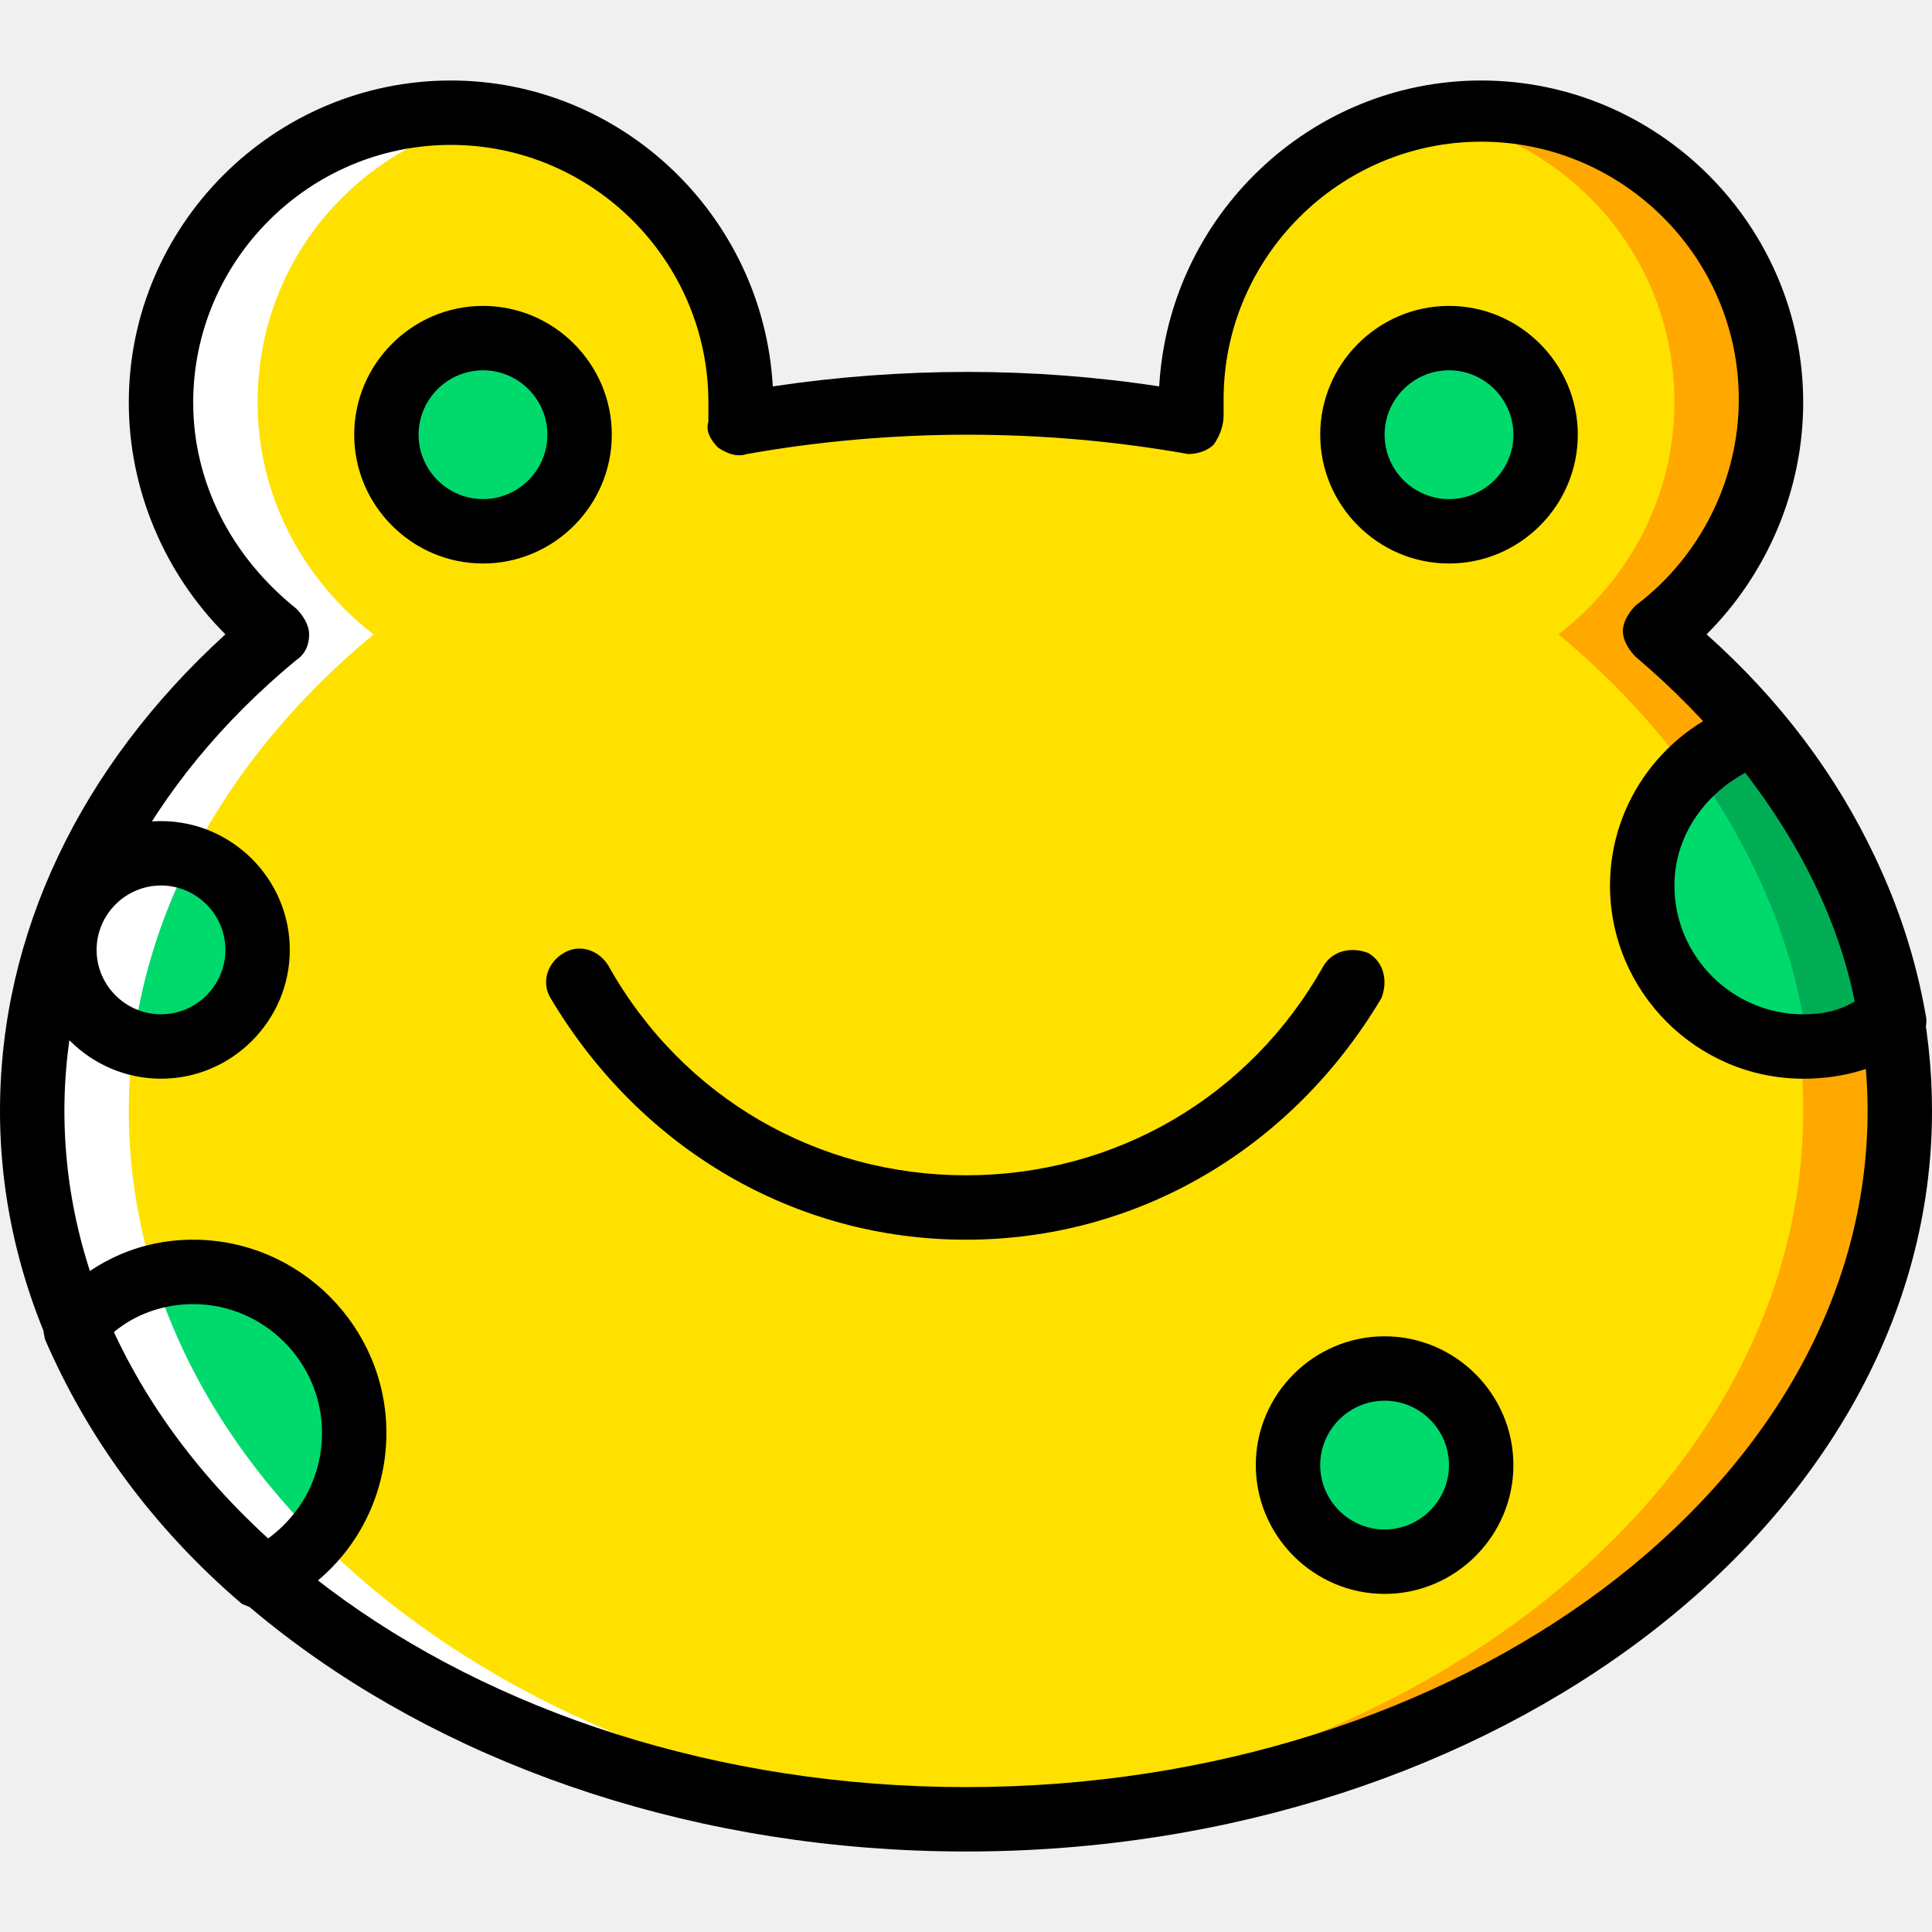
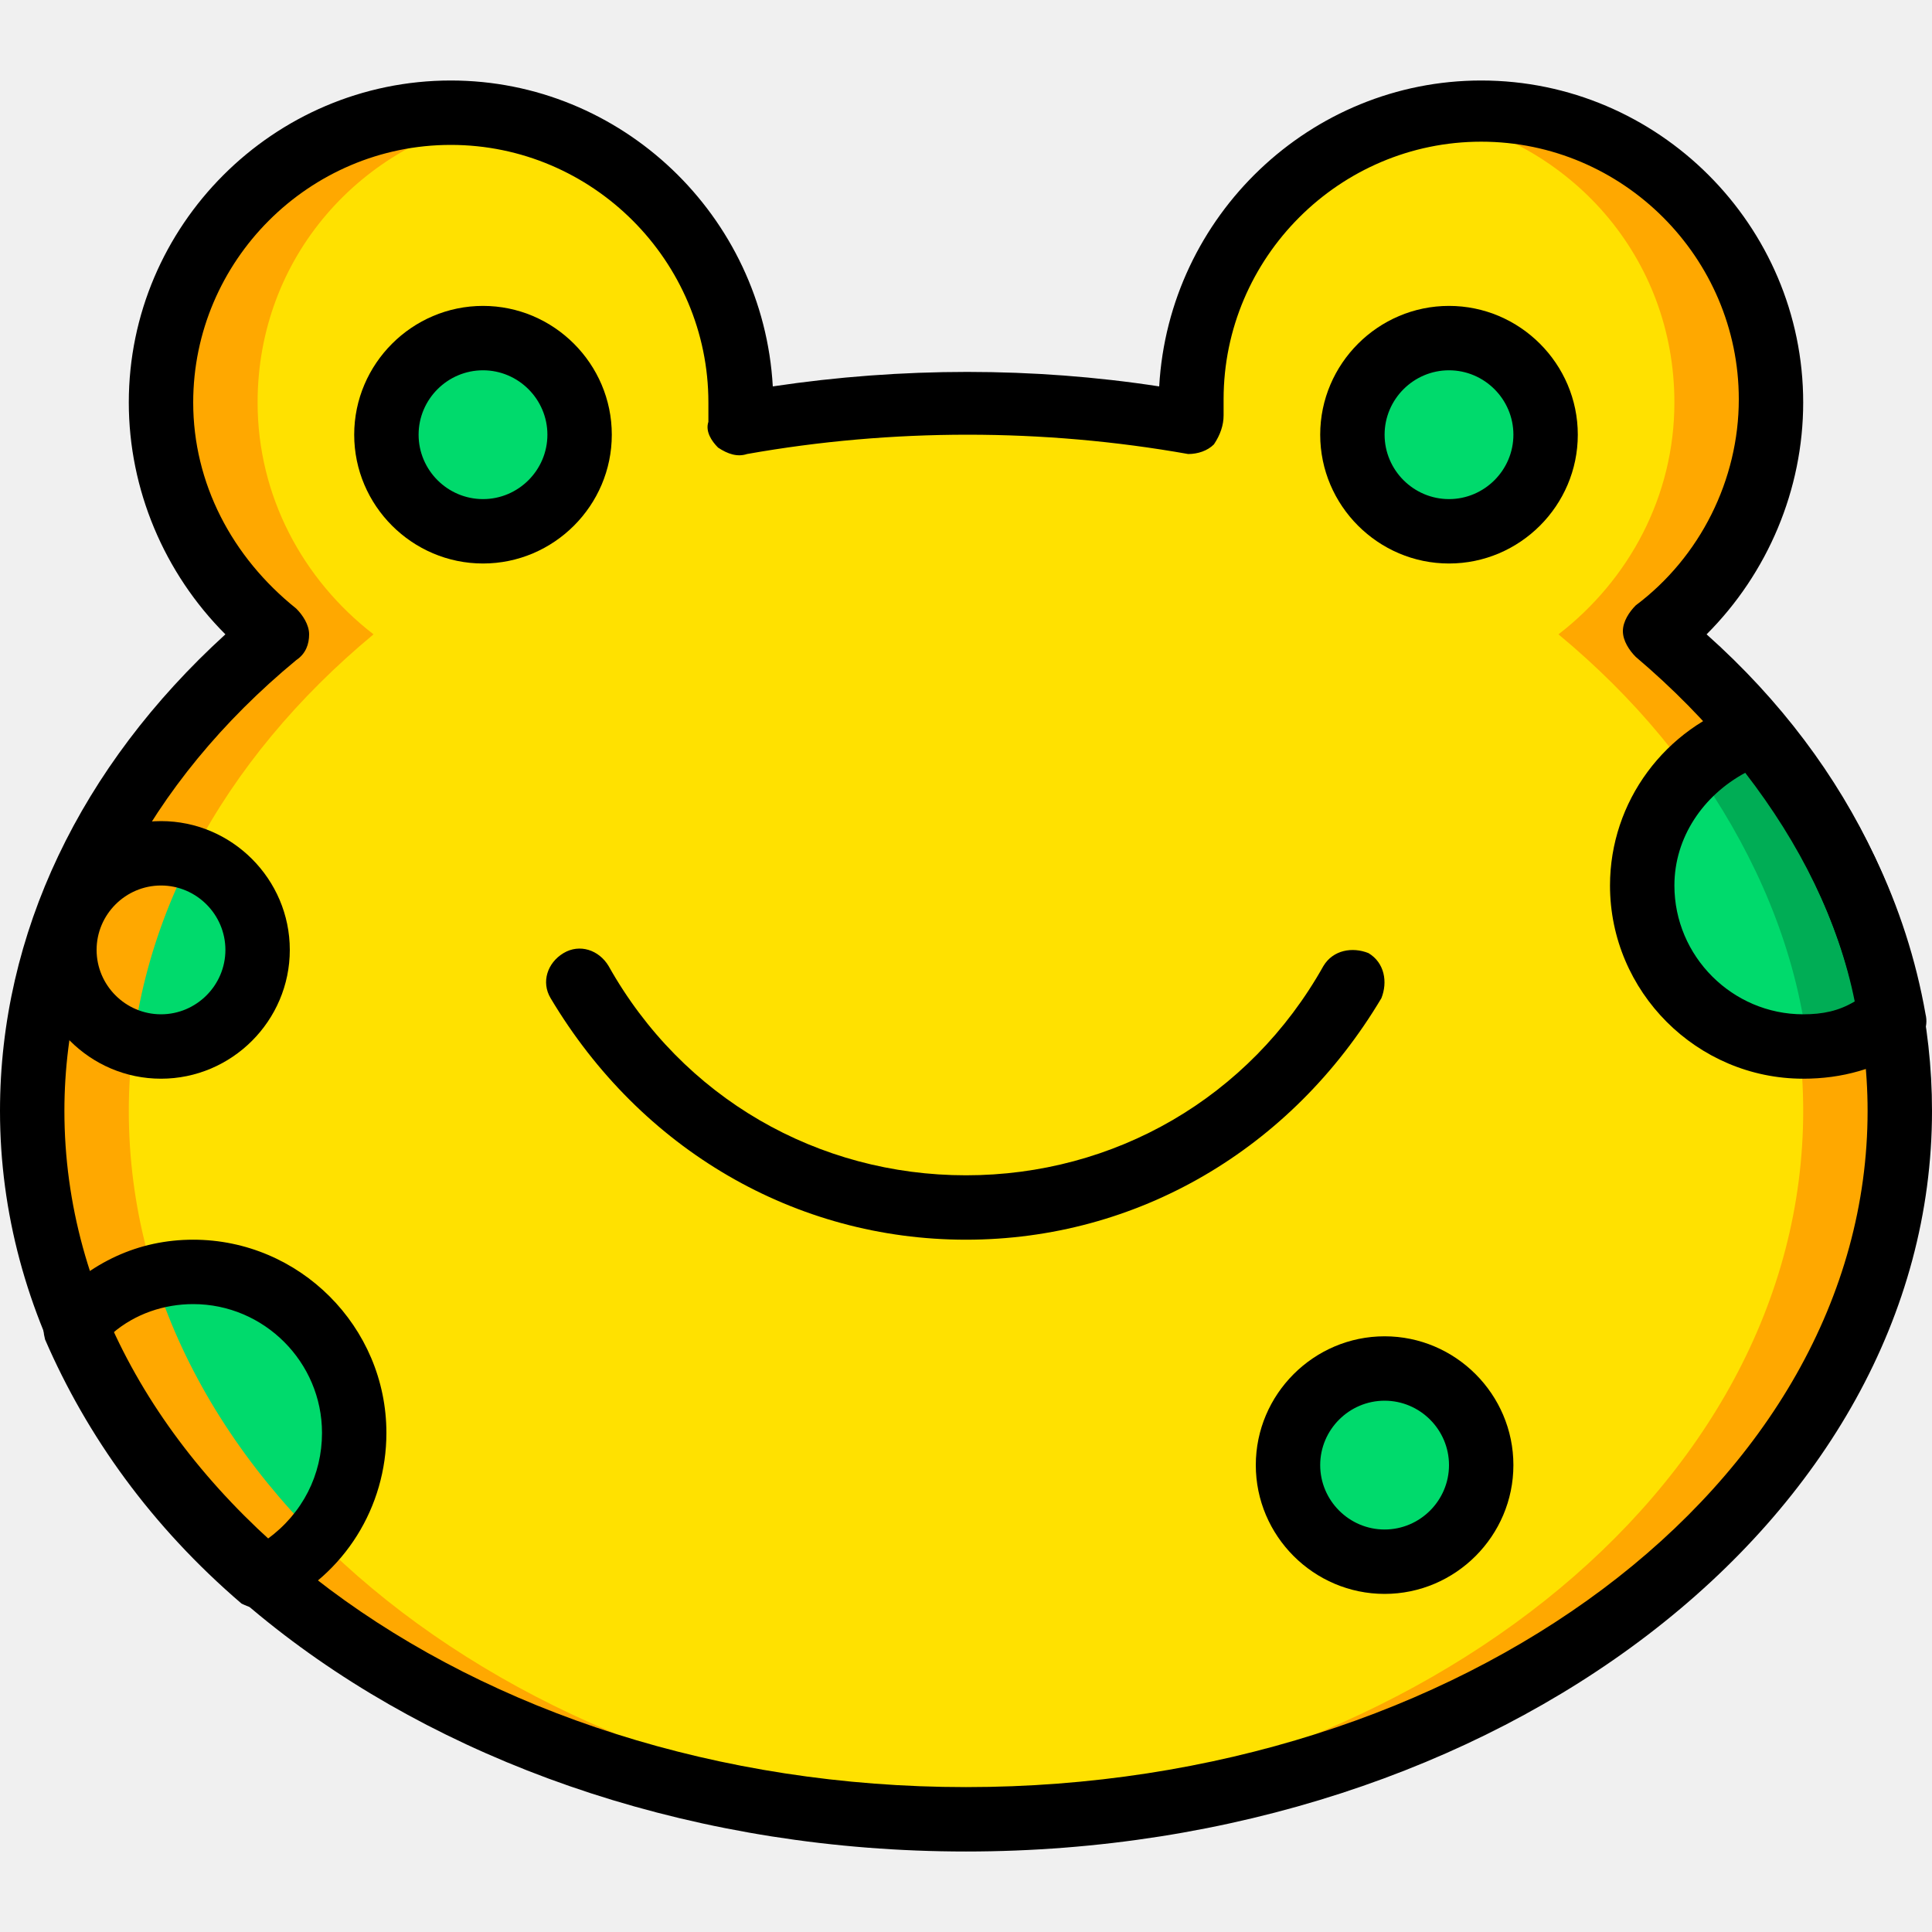
- <svg xmlns="http://www.w3.org/2000/svg" height="800px" width="800px" version="1.1" id="Layer_1" viewBox="0 0 512 512" xml:space="preserve">
-   <g transform="translate(1 1)">
-     <path style="fill:#FFE100;" d="M437.613,167.107c18.773-14.507,30.72-36.693,30.72-61.44c0-42.667-34.133-76.8-76.8-76.8   s-76.8,34.133-76.8,76.8c0,1.707,0,3.413,0,5.973c-18.773-4.267-39.253-5.973-59.733-5.973s-40.96,1.707-59.733,5.973   c0-1.707,0-3.413,0-5.973c0-42.667-34.133-76.8-76.8-76.8s-76.8,34.133-76.8,76.8c0,24.747,11.947,46.933,30.72,61.44   C32.28,200.387,7.533,244.76,7.533,293.4c0,103.253,110.933,187.733,247.467,187.733s247.467-84.48,247.467-187.733   C502.467,244.76,477.72,200.387,437.613,167.107" />
-     <g>
-       <path style="fill:#00DA6C;" d="M152.6,114.2c0,14.507-11.093,25.6-25.6,25.6s-25.6-11.093-25.6-25.6    c0-14.507,11.093-25.6,25.6-25.6S152.6,99.693,152.6,114.2" />
-       <path style="fill:#00DA6C;" d="M408.6,114.2c0,14.507-11.093,25.6-25.6,25.6c-14.507,0-25.6-11.093-25.6-25.6    c0-14.507,11.093-25.6,25.6-25.6C397.507,88.6,408.6,99.693,408.6,114.2" />
-       <path style="fill:#00DA6C;" d="M92.867,378.733c0-23.893-18.773-42.667-42.667-42.667c-12.8,0-23.04,5.12-31.573,13.653    c10.24,24.747,27.307,47.787,49.493,67.413C82.627,410.307,92.867,395.799,92.867,378.733" />
-       <path style="fill:#00DA6C;" d="M391.533,387.267c0,14.507-11.093,25.6-25.6,25.6s-25.6-11.093-25.6-25.6    c0-14.507,11.093-25.6,25.6-25.6S391.533,372.76,391.533,387.267" />
-       <path style="fill:#00DA6C;" d="M67.267,250.733c0,14.507-11.093,25.6-25.6,25.6s-25.6-11.093-25.6-25.6    c0-14.507,11.093-25.6,25.6-25.6S67.267,236.227,67.267,250.733" />
-       <path style="fill:#00DA6C;" d="M500.76,269.507c-5.12-27.307-17.067-53.76-35.84-75.947c-17.067,5.12-29.867,21.333-29.867,40.96    c0,23.893,18.773,42.667,42.667,42.667C485.4,276.333,493.933,273.773,500.76,269.507" />
+ <svg xmlns="http://www.w3.org/2000/svg" height="800px" width="800px" version="1.1" id="Layer_1" viewBox="0 0 512 512" xml:space="preserve" fill="#000000">
+   <g id="SVGRepo_bgCarrier" stroke-width="0" />
+   <g id="SVGRepo_tracerCarrier" stroke-linecap="round" stroke-linejoin="round" />
+   <g id="SVGRepo_iconCarrier">
+     <g transform="translate(1 1)">
+       <path style="fill:#FFE100;" d="M437.613,167.107c18.773-14.507,30.72-36.693,30.72-61.44c0-42.667-34.133-76.8-76.8-76.8 s-76.8,34.133-76.8,76.8c0,1.707,0,3.413,0,5.973c-18.773-4.267-39.253-5.973-59.733-5.973s-40.96,1.707-59.733,5.973 c0-1.707,0-3.413,0-5.973c0-42.667-34.133-76.8-76.8-76.8s-76.8,34.133-76.8,76.8c0,24.747,11.947,46.933,30.72,61.44 C32.28,200.387,7.533,244.76,7.533,293.4c0,103.253,110.933,187.733,247.467,187.733s247.467-84.48,247.467-187.733 C502.467,244.76,477.72,200.387,437.613,167.107" />
+       <g>
+         <path style="fill:#00DA6C;" d="M152.6,114.2c0,14.507-11.093,25.6-25.6,25.6s-25.6-11.093-25.6-25.6 c0-14.507,11.093-25.6,25.6-25.6S152.6,99.693,152.6,114.2" />
+         <path style="fill:#00DA6C;" d="M408.6,114.2c0,14.507-11.093,25.6-25.6,25.6c-14.507,0-25.6-11.093-25.6-25.6 c0-14.507,11.093-25.6,25.6-25.6C397.507,88.6,408.6,99.693,408.6,114.2" />
+         <path style="fill:#00DA6C;" d="M92.867,378.733c0-23.893-18.773-42.667-42.667-42.667c-12.8,0-23.04,5.12-31.573,13.653 c10.24,24.747,27.307,47.787,49.493,67.413C82.627,410.307,92.867,395.799,92.867,378.733" />
+         <path style="fill:#00DA6C;" d="M391.533,387.267c0,14.507-11.093,25.6-25.6,25.6s-25.6-11.093-25.6-25.6 c0-14.507,11.093-25.6,25.6-25.6S391.533,372.76,391.533,387.267" />
+         <path style="fill:#00DA6C;" d="M67.267,250.733c0,14.507-11.093,25.6-25.6,25.6s-25.6-11.093-25.6-25.6 c0-14.507,11.093-25.6,25.6-25.6S67.267,236.227,67.267,250.733" />
+         <path style="fill:#00DA6C;" d="M500.76,269.507c-5.12-27.307-17.067-53.76-35.84-75.947c-17.067,5.12-29.867,21.333-29.867,40.96 c0,23.893,18.773,42.667,42.667,42.667C485.4,276.333,493.933,273.773,500.76,269.507" />
+       </g>
+       <path style="fill:#FFA800;" d="M437.613,167.107c18.773-14.507,30.72-36.693,30.72-61.44c0-42.667-34.133-76.8-76.8-76.8 c-4.267,0-8.533,0.853-12.8,0.853c36.693,6.827,64,37.547,64,75.947c0,24.747-11.947,46.933-30.72,61.44 c40.107,33.28,64.853,77.653,64.853,126.293c0,100.693-104.107,182.613-234.667,187.733c4.267,0,8.533,0,12.8,0 c136.533,0,247.467-84.48,247.467-187.733C502.467,244.76,477.72,200.387,437.613,167.107" />
+       <path style="fill:#FFA800;" d="M72.387,167.107c-18.773-14.507-30.72-36.693-30.72-61.44c0-42.667,34.133-76.8,76.8-76.8 c4.267,0,8.533,0.853,12.8,0.853c-36.693,6.827-64,37.547-64,75.947c0,24.747,11.947,46.933,30.72,61.44 C57.88,200.387,33.133,244.76,33.133,293.4c0,100.693,104.107,182.613,234.667,187.733c-4.267,0-8.533,0-12.8,0 c-136.533,0-247.467-84.48-247.467-187.733C7.533,244.76,32.28,200.387,72.387,167.107" />
+       <path style="fill:#00DA6C;" d="M500.76,266.947c-5.12-27.307-17.067-53.76-35.84-75.947c-17.067,5.12-29.867,21.333-29.867,40.96 c0,23.893,18.773,42.667,42.667,42.667C485.4,274.627,493.933,271.213,500.76,266.947" />
+       <path style="fill:#00AD55;" d="M464.067,192.707c-5.973,1.707-11.947,5.12-16.213,9.387c14.507,20.48,24.747,42.667,29.013,66.56 c-3.413,2.56-7.68,4.267-11.093,5.12c3.413,0.853,7.68,1.707,11.093,1.707c8.533,0,17.067-2.56,23.893-6.827 C495.64,241.347,482.84,215.747,464.067,192.707" />
+       <path d="M255,327.533c-45.227,0-86.187-23.893-110.08-64c-2.56-4.267-0.853-9.387,3.413-11.947s9.387-0.853,11.947,3.413 c19.627,34.987,55.467,55.467,94.72,55.467s75.093-20.48,94.72-55.467c2.56-4.267,7.68-5.12,11.947-3.413 c4.267,2.56,5.12,7.68,3.413,11.947C341.187,303.64,300.227,327.533,255,327.533z" />
+       <path d="M255,489.667c-140.8,0-256-87.893-256-196.267c0-46.933,21.333-91.307,59.733-126.293c-16.213-16.213-25.6-38.4-25.6-61.44 c0-46.933,38.4-85.333,85.333-85.333c45.227,0,82.773,35.84,85.333,81.067c34.133-5.12,69.12-5.12,102.4,0 c2.56-45.227,40.107-81.067,85.333-81.067c46.933,0,85.333,38.4,85.333,85.333c0,23.04-9.387,45.227-25.6,61.44 C490.52,202.093,511,247.32,511,293.4C511,401.773,395.8,489.667,255,489.667z M118.467,37.4C80.92,37.4,50.2,68.12,50.2,105.667 c0,21.333,10.24,40.96,27.307,54.613c1.707,1.707,3.413,4.267,3.413,6.827s-0.853,5.12-3.413,6.827 c-39.253,32.427-61.44,75.093-61.44,119.467c0,98.987,107.52,179.2,238.933,179.2s238.933-80.213,238.933-179.2 c0-44.373-22.187-87.04-61.44-120.32c-1.707-1.707-3.413-4.267-3.413-6.827s1.707-5.12,3.413-6.827 c17.067-12.8,27.307-33.28,27.307-54.613c0-37.547-30.72-68.267-68.267-68.267s-68.267,30.72-68.267,68.267c0,1.707,0,2.56,0,4.267 c0,2.56-0.853,5.12-2.56,7.68c-1.707,1.707-4.267,2.56-6.827,2.56c-38.4-6.827-78.507-6.827-116.907,0 c-2.56,0.853-5.12,0-7.68-1.707c-1.707-1.707-3.413-4.267-2.56-6.827c0-2.56,0-3.413,0-5.12 C186.733,68.12,156.013,37.4,118.467,37.4z" />
+       <path d="M127,148.333c-18.773,0-34.133-15.36-34.133-34.133S108.227,80.067,127,80.067s34.133,15.36,34.133,34.133 S145.773,148.333,127,148.333z M127,97.133c-9.387,0-17.067,7.68-17.067,17.067c0,9.387,7.68,17.067,17.067,17.067 s17.067-7.68,17.067-17.067C144.067,104.813,136.387,97.133,127,97.133z" />
+       <path d="M383,148.333c-18.773,0-34.133-15.36-34.133-34.133S364.227,80.067,383,80.067s34.133,15.36,34.133,34.133 S401.773,148.333,383,148.333z M383,97.133c-9.387,0-17.067,7.68-17.067,17.067c0,9.387,7.68,17.067,17.067,17.067 s17.067-7.68,17.067-17.067C400.067,104.813,392.387,97.133,383,97.133z" />
+       <path d="M68.973,425.667c-1.707,0-4.267-0.853-5.973-1.707c-23.893-20.48-40.96-44.373-52.053-69.973 c-0.853-3.413-0.853-6.827,1.707-9.387c10.24-11.093,23.04-17.067,37.547-17.067c28.16,0,51.2,23.04,51.2,51.2 c0,19.627-11.093,37.547-29.013,46.08C71.533,424.813,69.827,425.667,68.973,425.667z M28.867,352.28 c9.387,19.627,23.04,38.4,40.96,54.613c9.387-6.827,14.507-17.067,14.507-28.16c0-18.773-15.36-34.133-34.133-34.133 C42.52,344.6,34.84,347.16,28.867,352.28z" />
+       <path d="M365.933,421.4c-18.773,0-34.133-15.36-34.133-34.133s15.36-34.133,34.133-34.133s34.133,15.36,34.133,34.133 S384.707,421.4,365.933,421.4z M365.933,370.2c-9.387,0-17.067,7.68-17.067,17.067s7.68,17.067,17.067,17.067 S383,396.653,383,387.267S375.32,370.2,365.933,370.2z" />
+       <path d="M41.667,284.867c-18.773,0-34.133-15.36-34.133-34.133S22.893,216.6,41.667,216.6S75.8,231.96,75.8,250.733 S60.44,284.867,41.667,284.867z M41.667,233.667c-9.387,0-17.067,7.68-17.067,17.067c0,9.387,7.68,17.066,17.067,17.066 s17.067-7.68,17.067-17.067S51.053,233.667,41.667,233.667z" />
+       <path d="M476.867,284.867c-28.16,0-51.2-23.04-51.2-51.2c0-22.187,14.507-41.813,35.84-48.64c3.413-0.853,6.827,0,9.387,2.56 c20.48,24.747,33.28,51.2,38.4,80.213c0.853,3.413-0.853,6.827-3.413,8.533C496.493,282.307,487.107,284.867,476.867,284.867z M461.507,203.8c-11.093,5.973-18.773,17.067-18.773,29.867c0,18.773,15.36,34.133,34.133,34.133c5.12,0,9.387-0.853,13.653-3.413 C486.253,243.053,476.013,222.573,461.507,203.8z" />
    </g>
-     <path style="fill:#FFA800;" d="M437.613,167.107c18.773-14.507,30.72-36.693,30.72-61.44c0-42.667-34.133-76.8-76.8-76.8   c-4.267,0-8.533,0.853-12.8,0.853c36.693,6.827,64,37.547,64,75.947c0,24.747-11.947,46.933-30.72,61.44   c40.107,33.28,64.853,77.653,64.853,126.293c0,100.693-104.107,182.613-234.667,187.733c4.267,0,8.533,0,12.8,0   c136.533,0,247.467-84.48,247.467-187.733C502.467,244.76,477.72,200.387,437.613,167.107" />
-     <path style="fill:#FFFFFF;" d="M72.387,167.107c-18.773-14.507-30.72-36.693-30.72-61.44c0-42.667,34.133-76.8,76.8-76.8   c4.267,0,8.533,0.853,12.8,0.853c-36.693,6.827-64,37.547-64,75.947c0,24.747,11.947,46.933,30.72,61.44   C57.88,200.387,33.133,244.76,33.133,293.4c0,100.693,104.107,182.613,234.667,187.733c-4.267,0-8.533,0-12.8,0   c-136.533,0-247.467-84.48-247.467-187.733C7.533,244.76,32.28,200.387,72.387,167.107" />
-     <path style="fill:#00DA6C;" d="M500.76,266.947c-5.12-27.307-17.067-53.76-35.84-75.947c-17.067,5.12-29.867,21.333-29.867,40.96   c0,23.893,18.773,42.667,42.667,42.667C485.4,274.627,493.933,271.213,500.76,266.947" />
-     <path style="fill:#00AD55;" d="M464.067,192.707c-5.973,1.707-11.947,5.12-16.213,9.387c14.507,20.48,24.747,42.667,29.013,66.56   c-3.413,2.56-7.68,4.267-11.093,5.12c3.413,0.853,7.68,1.707,11.093,1.707c8.533,0,17.067-2.56,23.893-6.827   C495.64,241.347,482.84,215.747,464.067,192.707" />
-     <path d="M255,327.533c-45.227,0-86.187-23.893-110.08-64c-2.56-4.267-0.853-9.387,3.413-11.947s9.387-0.853,11.947,3.413   c19.627,34.987,55.467,55.467,94.72,55.467s75.093-20.48,94.72-55.467c2.56-4.267,7.68-5.12,11.947-3.413   c4.267,2.56,5.12,7.68,3.413,11.947C341.187,303.64,300.227,327.533,255,327.533z" />
-     <path d="M255,489.667c-140.8,0-256-87.893-256-196.267c0-46.933,21.333-91.307,59.733-126.293c-16.213-16.213-25.6-38.4-25.6-61.44   c0-46.933,38.4-85.333,85.333-85.333c45.227,0,82.773,35.84,85.333,81.067c34.133-5.12,69.12-5.12,102.4,0   c2.56-45.227,40.107-81.067,85.333-81.067c46.933,0,85.333,38.4,85.333,85.333c0,23.04-9.387,45.227-25.6,61.44   C490.52,202.093,511,247.32,511,293.4C511,401.773,395.8,489.667,255,489.667z M118.467,37.4C80.92,37.4,50.2,68.12,50.2,105.667   c0,21.333,10.24,40.96,27.307,54.613c1.707,1.707,3.413,4.267,3.413,6.827s-0.853,5.12-3.413,6.827   c-39.253,32.427-61.44,75.093-61.44,119.467c0,98.987,107.52,179.2,238.933,179.2s238.933-80.213,238.933-179.2   c0-44.373-22.187-87.04-61.44-120.32c-1.707-1.707-3.413-4.267-3.413-6.827s1.707-5.12,3.413-6.827   c17.067-12.8,27.307-33.28,27.307-54.613c0-37.547-30.72-68.267-68.267-68.267s-68.267,30.72-68.267,68.267c0,1.707,0,2.56,0,4.267   c0,2.56-0.853,5.12-2.56,7.68c-1.707,1.707-4.267,2.56-6.827,2.56c-38.4-6.827-78.507-6.827-116.907,0   c-2.56,0.853-5.12,0-7.68-1.707c-1.707-1.707-3.413-4.267-2.56-6.827c0-2.56,0-3.413,0-5.12   C186.733,68.12,156.013,37.4,118.467,37.4z" />
-     <path d="M127,148.333c-18.773,0-34.133-15.36-34.133-34.133S108.227,80.067,127,80.067s34.133,15.36,34.133,34.133   S145.773,148.333,127,148.333z M127,97.133c-9.387,0-17.067,7.68-17.067,17.067c0,9.387,7.68,17.067,17.067,17.067   s17.067-7.68,17.067-17.067C144.067,104.813,136.387,97.133,127,97.133z" />
-     <path d="M383,148.333c-18.773,0-34.133-15.36-34.133-34.133S364.227,80.067,383,80.067s34.133,15.36,34.133,34.133   S401.773,148.333,383,148.333z M383,97.133c-9.387,0-17.067,7.68-17.067,17.067c0,9.387,7.68,17.067,17.067,17.067   s17.067-7.68,17.067-17.067C400.067,104.813,392.387,97.133,383,97.133z" />
-     <path d="M68.973,425.667c-1.707,0-4.267-0.853-5.973-1.707c-23.893-20.48-40.96-44.373-52.053-69.973   c-0.853-3.413-0.853-6.827,1.707-9.387c10.24-11.093,23.04-17.067,37.547-17.067c28.16,0,51.2,23.04,51.2,51.2   c0,19.627-11.093,37.547-29.013,46.08C71.533,424.813,69.827,425.667,68.973,425.667z M28.867,352.28   c9.387,19.627,23.04,38.4,40.96,54.613c9.387-6.827,14.507-17.067,14.507-28.16c0-18.773-15.36-34.133-34.133-34.133   C42.52,344.6,34.84,347.16,28.867,352.28z" />
-     <path d="M365.933,421.4c-18.773,0-34.133-15.36-34.133-34.133s15.36-34.133,34.133-34.133s34.133,15.36,34.133,34.133   S384.707,421.4,365.933,421.4z M365.933,370.2c-9.387,0-17.067,7.68-17.067,17.067s7.68,17.067,17.067,17.067   S383,396.653,383,387.267S375.32,370.2,365.933,370.2z" />
-     <path d="M41.667,284.867c-18.773,0-34.133-15.36-34.133-34.133S22.893,216.6,41.667,216.6S75.8,231.96,75.8,250.733   S60.44,284.867,41.667,284.867z M41.667,233.667c-9.387,0-17.067,7.68-17.067,17.067c0,9.387,7.68,17.066,17.067,17.066   s17.067-7.68,17.067-17.067S51.053,233.667,41.667,233.667z" />
-     <path d="M476.867,284.867c-28.16,0-51.2-23.04-51.2-51.2c0-22.187,14.507-41.813,35.84-48.64c3.413-0.853,6.827,0,9.387,2.56   c20.48,24.747,33.28,51.2,38.4,80.213c0.853,3.413-0.853,6.827-3.413,8.533C496.493,282.307,487.107,284.867,476.867,284.867z    M461.507,203.8c-11.093,5.973-18.773,17.067-18.773,29.867c0,18.773,15.36,34.133,34.133,34.133c5.12,0,9.387-0.853,13.653-3.413   C486.253,243.053,476.013,222.573,461.507,203.8z" />
  </g>
</svg>
